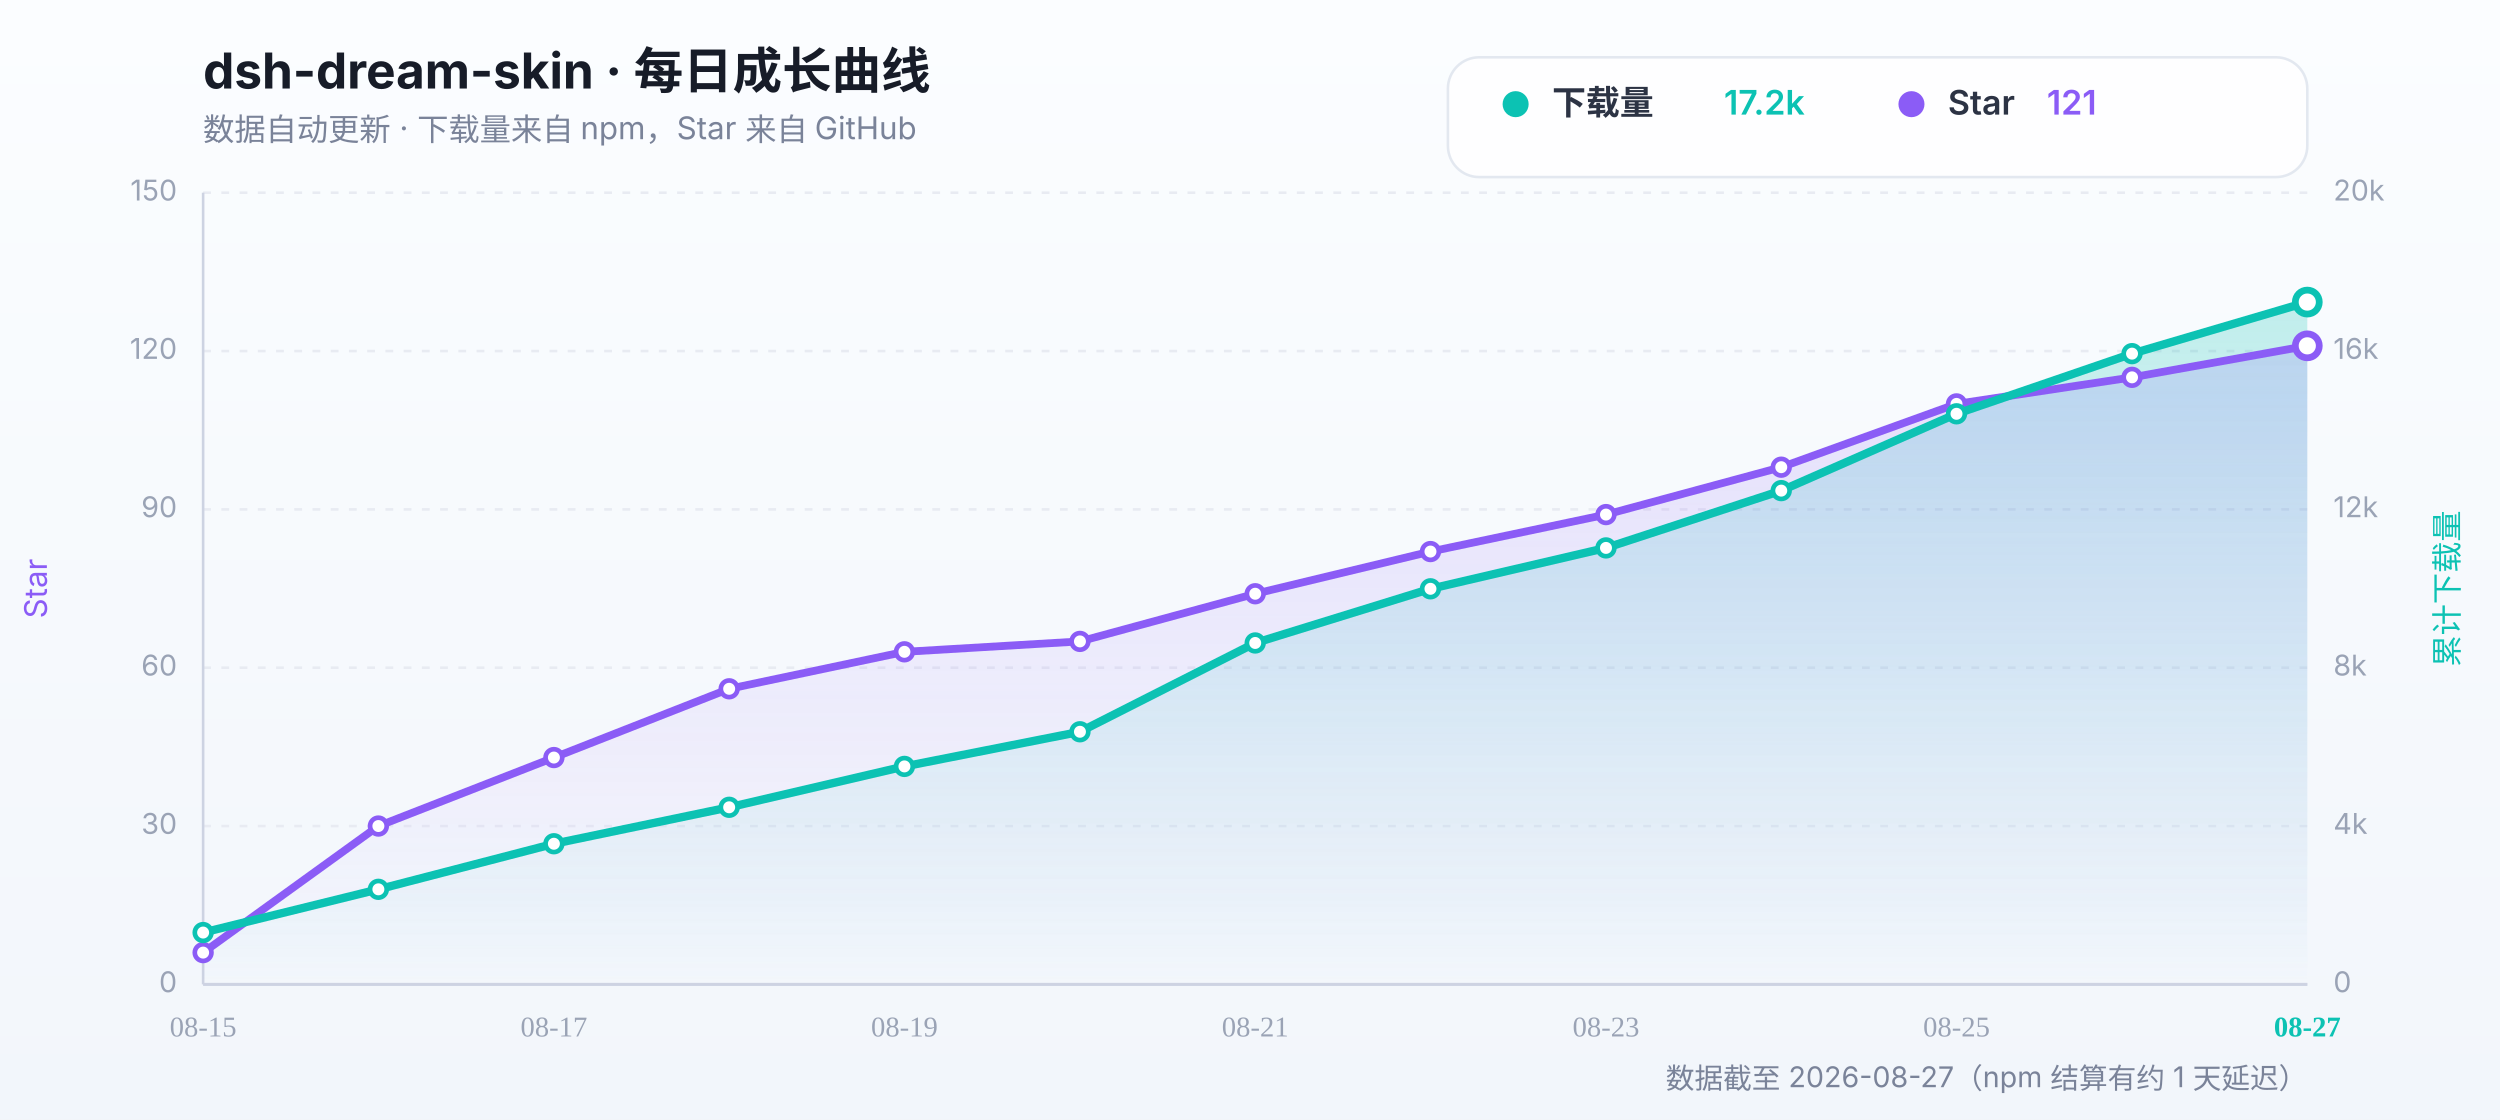
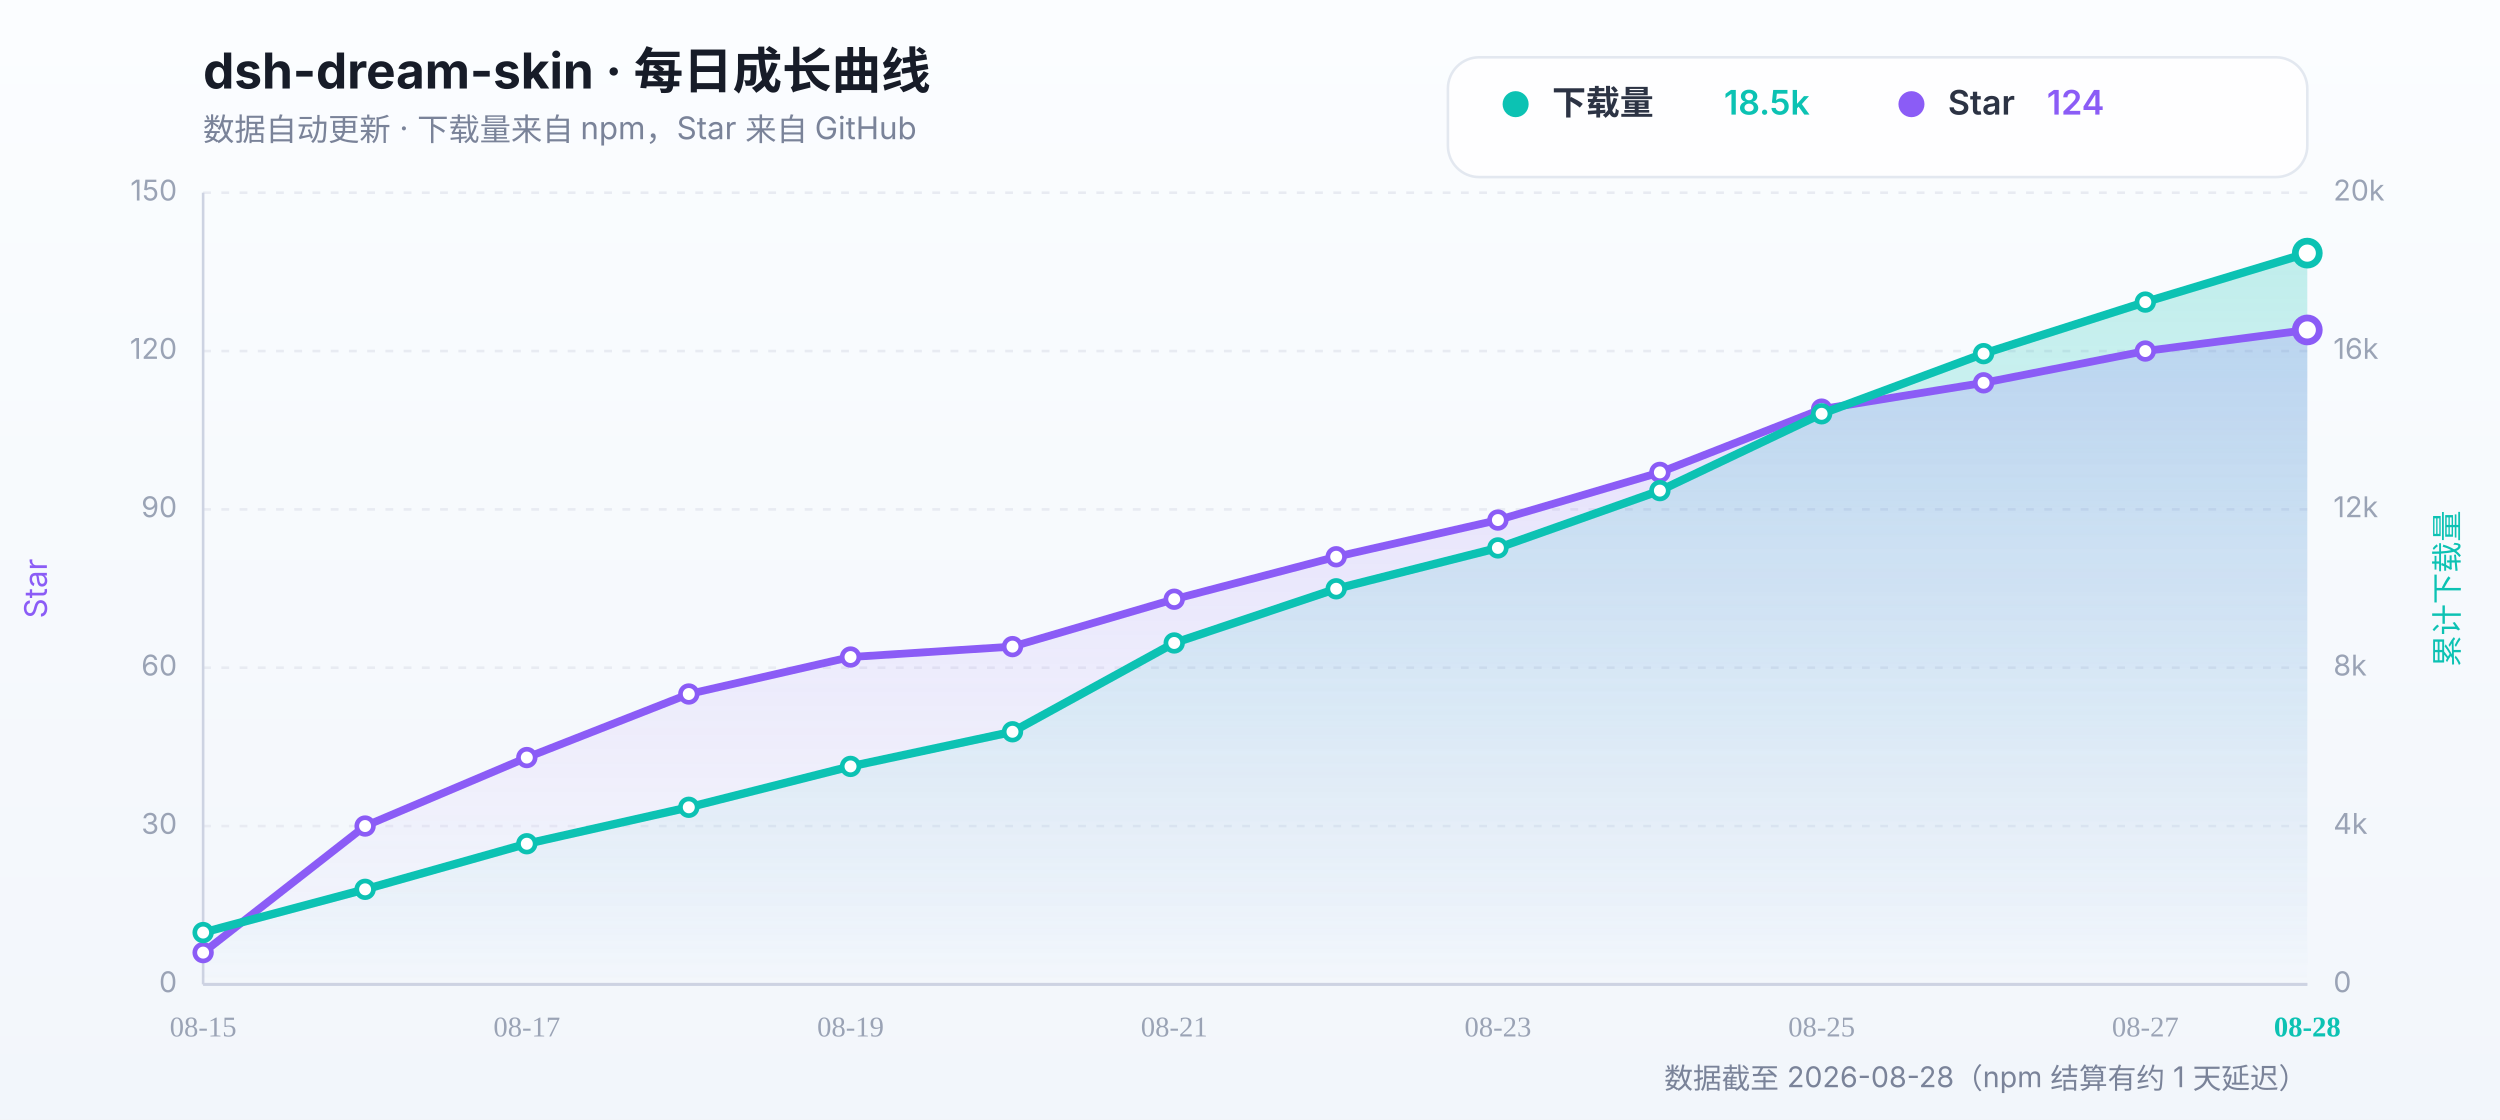
<svg xmlns="http://www.w3.org/2000/svg" width="960" height="430" viewBox="0 0 960 430" role="img" aria-label="dsh-dream-skin 每日 Star 与累计下载量双轴折线图">
  <defs>
    <linearGradient id="gradDl" x1="0" y1="0" x2="0" y2="1">
      <stop offset="0%" stop-color="#0cc2b3" stop-opacity="0.24" />
      <stop offset="100%" stop-color="#0cc2b3" stop-opacity="0" />
    </linearGradient>
    <linearGradient id="gradSt" x1="0" y1="0" x2="0" y2="1">
      <stop offset="0%" stop-color="#8b5cf6" stop-opacity="0.18" />
      <stop offset="100%" stop-color="#8b5cf6" stop-opacity="0" />
    </linearGradient>
    <linearGradient id="bgGrad" x1="0" y1="0" x2="0" y2="1">
      <stop offset="0%" stop-color="#fbfdff" />
      <stop offset="100%" stop-color="#f2f6fb" />
    </linearGradient>
  </defs>
  <rect width="960" height="430" fill="url(#bgGrad)" />
  <g font-family="system-ui,-apple-system,'Segoe UI',sans-serif">
    <text x="18" y="226" font-size="12" fill="#8b5cf6" transform="rotate(-90 18 226)" text-anchor="middle">Star</text>
    <text x="944" y="226" font-size="12" fill="#0cc2b3" transform="rotate(-90 944 226)" text-anchor="middle">累计下载量</text>
  </g>
  <text x="78" y="34" font-size="19" font-weight="700" fill="#171c28" font-family="system-ui,-apple-system,'Segoe UI',sans-serif">dsh-dream-skin · 每日成长曲线</text>
  <text x="78" y="54" font-size="12" fill="#7a8399" font-family="system-ui,-apple-system,'Segoe UI',sans-serif">数据自动更新 · 下载量来自 npm，Star 来自 GitHub</text>
  <g font-family="system-ui,-apple-system,'Segoe UI',sans-serif">
    <rect x="556" y="22" width="330" height="46" rx="12" fill="#ffffff" fill-opacity="0.72" stroke="#e3e8f0" stroke-width="1" />
    <circle cx="582" cy="40" r="5" fill="#0cc2b3" />
    <text x="596" y="44" font-size="13" font-weight="600" fill="#2c3344">下载量</text>
-     <text x="662" y="44" font-size="13" font-weight="600" fill="#0cc2b3">17.2k</text>
+     <text x="662" y="44" font-size="13" font-weight="600" fill="#0cc2b3">18.5k</text>
    <circle cx="734" cy="40" r="5" fill="#8b5cf6" />
    <text x="748" y="44" font-size="13" font-weight="600" fill="#2c3344">Star</text>
-     <text x="786" y="44" font-size="13" font-weight="600" fill="#8b5cf6">121</text>
+     <text x="786" y="44" font-size="13" font-weight="600" fill="#8b5cf6">124</text>
  </g>
  <line x1="78" y1="378.0" x2="886" y2="378.0" stroke="#d3d9e8" stroke-width="1.2" />
  <line x1="78" y1="317.2" x2="886" y2="317.2" stroke="#e8ebf2" stroke-width="1" stroke-dasharray="3 4" />
  <line x1="78" y1="256.4" x2="886" y2="256.4" stroke="#e8ebf2" stroke-width="1" stroke-dasharray="3 4" />
  <line x1="78" y1="195.6" x2="886" y2="195.6" stroke="#e8ebf2" stroke-width="1" stroke-dasharray="3 4" />
  <line x1="78" y1="134.8" x2="886" y2="134.8" stroke="#e8ebf2" stroke-width="1" stroke-dasharray="3 4" />
  <line x1="78" y1="74.0" x2="886" y2="74.0" stroke="#e8ebf2" stroke-width="1" stroke-dasharray="3 4" />
  <g font-family="system-ui,-apple-system,'Segoe UI',sans-serif">
    <text x="68" y="381.0" text-anchor="end" font-size="11" fill="#9aa3b5">0</text>
    <text x="68" y="320.2" text-anchor="end" font-size="11" fill="#9aa3b5">30</text>
    <text x="68" y="259.4" text-anchor="end" font-size="11" fill="#9aa3b5">60</text>
    <text x="68" y="198.6" text-anchor="end" font-size="11" fill="#9aa3b5">90</text>
    <text x="68" y="137.8" text-anchor="end" font-size="11" fill="#9aa3b5">120</text>
    <text x="68" y="77.0" text-anchor="end" font-size="11" fill="#9aa3b5">150</text>
    <text x="896" y="381.0" text-anchor="start" font-size="11" fill="#9aa3b5">0</text>
    <text x="896" y="320.2" text-anchor="start" font-size="11" fill="#9aa3b5">4k</text>
    <text x="896" y="259.4" text-anchor="start" font-size="11" fill="#9aa3b5">8k</text>
    <text x="896" y="198.6" text-anchor="start" font-size="11" fill="#9aa3b5">12k</text>
    <text x="896" y="137.8" text-anchor="start" font-size="11" fill="#9aa3b5">16k</text>
    <text x="896" y="77.0" text-anchor="start" font-size="11" fill="#9aa3b5">20k</text>
  </g>
  <line x1="78" y1="74" x2="78" y2="378" stroke="#cdd3e2" stroke-width="1" />
  <line x1="78" y1="378" x2="886" y2="378" stroke="#cdd3e2" stroke-width="1" />
-   <path d="M 78.0 378.0 L 78.0 358.1 L 145.3 341.5 L 212.7 324.0 L 280.0 310.0 L 347.3 294.3 L 414.7 281.0 L 482.0 246.9 L 549.3 226.1 L 616.7 210.4 L 684.0 188.4 L 751.3 158.9 L 818.7 135.8 L 886.0 116.0 L 886.0 378.0 Z" fill="url(#gradDl)" stroke="none" />
-   <path d="M 78.0 378.0 L 78.0 365.8 L 145.3 317.2 L 212.7 290.9 L 280.0 264.5 L 347.3 250.3 L 414.7 246.3 L 482.0 228.0 L 549.3 211.8 L 616.7 197.6 L 684.0 179.4 L 751.3 155.1 L 818.7 144.9 L 886.0 132.8 L 886.0 378.0 Z" fill="url(#gradSt)" stroke="none" />
-   <polyline points="78.0,365.8 145.3,317.2 212.7,290.9 280.0,264.5 347.3,250.3 414.7,246.3 482.0,228.0 549.3,211.8 616.7,197.6 684.0,179.4 751.3,155.1 818.7,144.9 886.0,132.8" fill="none" stroke="#8b5cf6" stroke-width="3" stroke-linecap="round" stroke-linejoin="round" />
+   <path d="M 78.0 378.0 L 78.0 358.1 L 140.2 341.5 L 202.3 324.0 L 264.5 310.0 L 326.6 294.3 L 388.8 281.0 L 450.9 246.9 L 513.1 226.1 L 575.2 210.4 L 637.4 188.4 L 699.5 158.9 L 761.7 135.8 L 823.8 116.0 L 886.0 97.2 L 886.0 378.0 Z" fill="url(#gradDl)" stroke="none" />
+   <path d="M 78.0 378.0 L 78.0 365.8 L 140.2 317.2 L 202.3 290.9 L 264.5 266.5 L 326.6 252.3 L 388.8 248.3 L 450.9 230.1 L 513.1 213.8 L 575.2 199.7 L 637.4 181.4 L 699.5 157.1 L 761.7 147.0 L 823.8 134.8 L 886.0 126.7 L 886.0 378.0 Z" fill="url(#gradSt)" stroke="none" />
+   <polyline points="78.0,365.8 140.2,317.2 202.3,290.9 264.5,266.5 326.6,252.3 388.8,248.3 450.9,230.1 513.1,213.8 575.2,199.7 637.4,181.4 699.5,157.1 761.7,147.0 823.8,134.8 886.0,126.7" fill="none" stroke="#8b5cf6" stroke-width="3" stroke-linecap="round" stroke-linejoin="round" />
  <circle cx="78.0" cy="365.8" r="3.2" fill="#ffffff" stroke="#8b5cf6" stroke-width="1.8" />
-   <circle cx="145.3" cy="317.2" r="3.2" fill="#ffffff" stroke="#8b5cf6" stroke-width="1.8" />
-   <circle cx="212.7" cy="290.9" r="3.2" fill="#ffffff" stroke="#8b5cf6" stroke-width="1.8" />
-   <circle cx="280.0" cy="264.5" r="3.2" fill="#ffffff" stroke="#8b5cf6" stroke-width="1.8" />
-   <circle cx="347.3" cy="250.3" r="3.2" fill="#ffffff" stroke="#8b5cf6" stroke-width="1.8" />
-   <circle cx="414.7" cy="246.3" r="3.2" fill="#ffffff" stroke="#8b5cf6" stroke-width="1.8" />
-   <circle cx="482.0" cy="228.0" r="3.2" fill="#ffffff" stroke="#8b5cf6" stroke-width="1.8" />
-   <circle cx="549.3" cy="211.8" r="3.2" fill="#ffffff" stroke="#8b5cf6" stroke-width="1.8" />
-   <circle cx="616.7" cy="197.6" r="3.2" fill="#ffffff" stroke="#8b5cf6" stroke-width="1.8" />
-   <circle cx="684.0" cy="179.4" r="3.2" fill="#ffffff" stroke="#8b5cf6" stroke-width="1.8" />
-   <circle cx="751.3" cy="155.1" r="3.2" fill="#ffffff" stroke="#8b5cf6" stroke-width="1.8" />
-   <circle cx="818.7" cy="144.9" r="3.2" fill="#ffffff" stroke="#8b5cf6" stroke-width="1.8" />
-   <circle cx="886.0" cy="132.8" r="4.6" fill="#ffffff" stroke="#8b5cf6" stroke-width="2.6" />
-   <polyline points="78.0,358.1 145.3,341.5 212.7,324.0 280.0,310.0 347.3,294.3 414.7,281.0 482.0,246.9 549.3,226.1 616.7,210.4 684.0,188.4 751.3,158.9 818.7,135.8 886.0,116.0" fill="none" stroke="#0cc2b3" stroke-width="3.2" stroke-linecap="round" stroke-linejoin="round" />
+   <circle cx="140.2" cy="317.2" r="3.2" fill="#ffffff" stroke="#8b5cf6" stroke-width="1.8" />
+   <circle cx="202.3" cy="290.9" r="3.2" fill="#ffffff" stroke="#8b5cf6" stroke-width="1.8" />
+   <circle cx="264.5" cy="266.5" r="3.2" fill="#ffffff" stroke="#8b5cf6" stroke-width="1.8" />
+   <circle cx="326.6" cy="252.3" r="3.2" fill="#ffffff" stroke="#8b5cf6" stroke-width="1.8" />
+   <circle cx="388.8" cy="248.3" r="3.2" fill="#ffffff" stroke="#8b5cf6" stroke-width="1.8" />
+   <circle cx="450.9" cy="230.1" r="3.2" fill="#ffffff" stroke="#8b5cf6" stroke-width="1.8" />
+   <circle cx="513.1" cy="213.8" r="3.2" fill="#ffffff" stroke="#8b5cf6" stroke-width="1.8" />
+   <circle cx="575.2" cy="199.7" r="3.2" fill="#ffffff" stroke="#8b5cf6" stroke-width="1.8" />
+   <circle cx="637.4" cy="181.4" r="3.2" fill="#ffffff" stroke="#8b5cf6" stroke-width="1.8" />
+   <circle cx="699.5" cy="157.1" r="3.2" fill="#ffffff" stroke="#8b5cf6" stroke-width="1.8" />
+   <circle cx="761.7" cy="147.0" r="3.2" fill="#ffffff" stroke="#8b5cf6" stroke-width="1.8" />
+   <circle cx="823.8" cy="134.8" r="3.2" fill="#ffffff" stroke="#8b5cf6" stroke-width="1.8" />
+   <circle cx="886.0" cy="126.7" r="4.6" fill="#ffffff" stroke="#8b5cf6" stroke-width="2.6" />
+   <polyline points="78.0,358.1 140.2,341.5 202.3,324.0 264.5,310.0 326.6,294.3 388.8,281.0 450.9,246.9 513.1,226.1 575.2,210.4 637.4,188.4 699.5,158.9 761.7,135.8 823.8,116.0 886.0,97.2" fill="none" stroke="#0cc2b3" stroke-width="3.2" stroke-linecap="round" stroke-linejoin="round" />
  <circle cx="78.0" cy="358.1" r="3.2" fill="#ffffff" stroke="#0cc2b3" stroke-width="1.8" />
-   <circle cx="145.3" cy="341.5" r="3.2" fill="#ffffff" stroke="#0cc2b3" stroke-width="1.8" />
-   <circle cx="212.7" cy="324.0" r="3.2" fill="#ffffff" stroke="#0cc2b3" stroke-width="1.8" />
-   <circle cx="280.0" cy="310.0" r="3.2" fill="#ffffff" stroke="#0cc2b3" stroke-width="1.8" />
-   <circle cx="347.3" cy="294.3" r="3.2" fill="#ffffff" stroke="#0cc2b3" stroke-width="1.8" />
-   <circle cx="414.7" cy="281.0" r="3.2" fill="#ffffff" stroke="#0cc2b3" stroke-width="1.8" />
-   <circle cx="482.0" cy="246.9" r="3.2" fill="#ffffff" stroke="#0cc2b3" stroke-width="1.8" />
-   <circle cx="549.3" cy="226.1" r="3.2" fill="#ffffff" stroke="#0cc2b3" stroke-width="1.8" />
-   <circle cx="616.7" cy="210.4" r="3.2" fill="#ffffff" stroke="#0cc2b3" stroke-width="1.8" />
-   <circle cx="684.0" cy="188.4" r="3.2" fill="#ffffff" stroke="#0cc2b3" stroke-width="1.8" />
-   <circle cx="751.3" cy="158.9" r="3.2" fill="#ffffff" stroke="#0cc2b3" stroke-width="1.8" />
-   <circle cx="818.7" cy="135.8" r="3.2" fill="#ffffff" stroke="#0cc2b3" stroke-width="1.8" />
-   <circle cx="886.0" cy="116.0" r="4.6" fill="#ffffff" stroke="#0cc2b3" stroke-width="2.6" />
+   <circle cx="140.2" cy="341.5" r="3.2" fill="#ffffff" stroke="#0cc2b3" stroke-width="1.8" />
+   <circle cx="202.3" cy="324.0" r="3.2" fill="#ffffff" stroke="#0cc2b3" stroke-width="1.8" />
+   <circle cx="264.5" cy="310.0" r="3.2" fill="#ffffff" stroke="#0cc2b3" stroke-width="1.8" />
+   <circle cx="326.6" cy="294.3" r="3.2" fill="#ffffff" stroke="#0cc2b3" stroke-width="1.8" />
+   <circle cx="388.8" cy="281.0" r="3.2" fill="#ffffff" stroke="#0cc2b3" stroke-width="1.8" />
+   <circle cx="450.9" cy="246.9" r="3.2" fill="#ffffff" stroke="#0cc2b3" stroke-width="1.8" />
+   <circle cx="513.1" cy="226.1" r="3.2" fill="#ffffff" stroke="#0cc2b3" stroke-width="1.8" />
+   <circle cx="575.2" cy="210.4" r="3.2" fill="#ffffff" stroke="#0cc2b3" stroke-width="1.8" />
+   <circle cx="637.4" cy="188.4" r="3.2" fill="#ffffff" stroke="#0cc2b3" stroke-width="1.8" />
+   <circle cx="699.5" cy="158.9" r="3.2" fill="#ffffff" stroke="#0cc2b3" stroke-width="1.8" />
+   <circle cx="761.7" cy="135.8" r="3.2" fill="#ffffff" stroke="#0cc2b3" stroke-width="1.8" />
+   <circle cx="823.8" cy="116.0" r="3.2" fill="#ffffff" stroke="#0cc2b3" stroke-width="1.8" />
+   <circle cx="886.0" cy="97.2" r="4.6" fill="#ffffff" stroke="#0cc2b3" stroke-width="2.6" />
  <text x="78.0" y="398" text-anchor="middle" font-size="11" fill="#9aa3b5">08-15</text>
-   <text x="212.7" y="398" text-anchor="middle" font-size="11" fill="#9aa3b5">08-17</text>
-   <text x="347.3" y="398" text-anchor="middle" font-size="11" fill="#9aa3b5">08-19</text>
-   <text x="482.0" y="398" text-anchor="middle" font-size="11" fill="#9aa3b5">08-21</text>
-   <text x="616.7" y="398" text-anchor="middle" font-size="11" fill="#9aa3b5">08-23</text>
-   <text x="751.3" y="398" text-anchor="middle" font-size="11" fill="#9aa3b5">08-25</text>
-   <text x="886.0" y="398" text-anchor="middle" font-size="11" fill="#0cc2b3" font-weight="600">08-27</text>
-   <text x="886" y="418" text-anchor="end" font-size="11" fill="#7a8399" font-family="system-ui,-apple-system,'Segoe UI',sans-serif">数据截至 2026-08-27（npm 结算有约 1 天延迟）</text>
+   <text x="202.3" y="398" text-anchor="middle" font-size="11" fill="#9aa3b5">08-17</text>
+   <text x="326.6" y="398" text-anchor="middle" font-size="11" fill="#9aa3b5">08-19</text>
+   <text x="450.9" y="398" text-anchor="middle" font-size="11" fill="#9aa3b5">08-21</text>
+   <text x="575.2" y="398" text-anchor="middle" font-size="11" fill="#9aa3b5">08-23</text>
+   <text x="699.5" y="398" text-anchor="middle" font-size="11" fill="#9aa3b5">08-25</text>
+   <text x="823.8" y="398" text-anchor="middle" font-size="11" fill="#9aa3b5">08-27</text>
+   <text x="886.0" y="398" text-anchor="middle" font-size="11" fill="#0cc2b3" font-weight="600">08-28</text>
+   <text x="886" y="418" text-anchor="end" font-size="11" fill="#7a8399" font-family="system-ui,-apple-system,'Segoe UI',sans-serif">数据截至 2026-08-28（npm 结算有约 1 天延迟）</text>
</svg>
